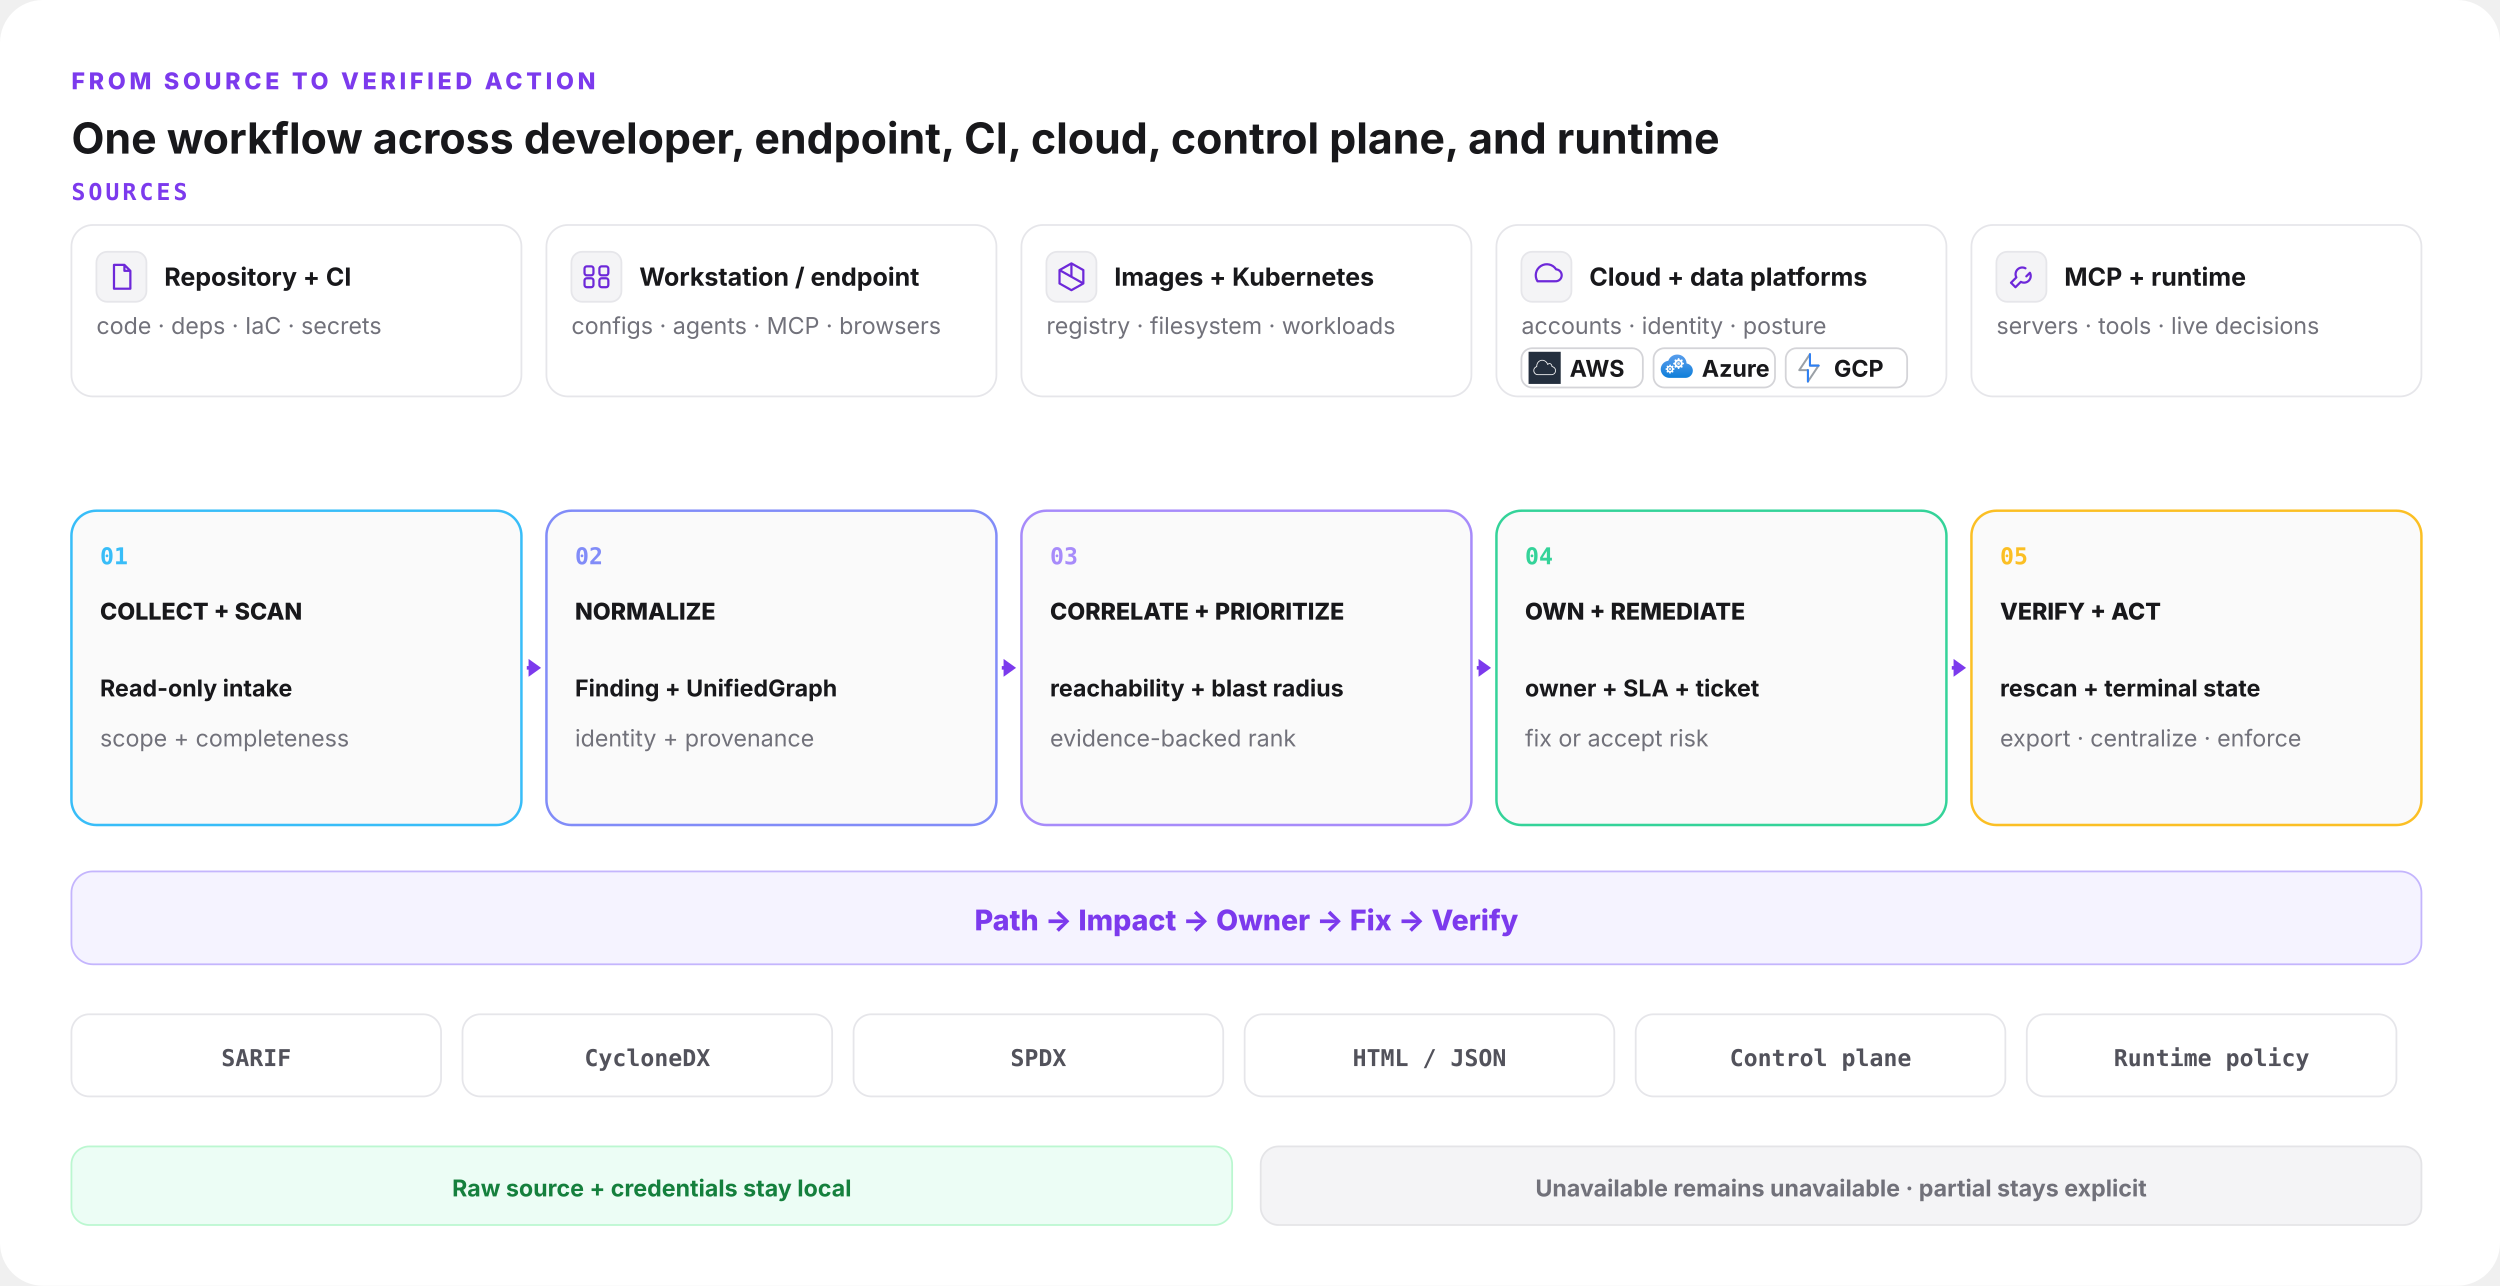
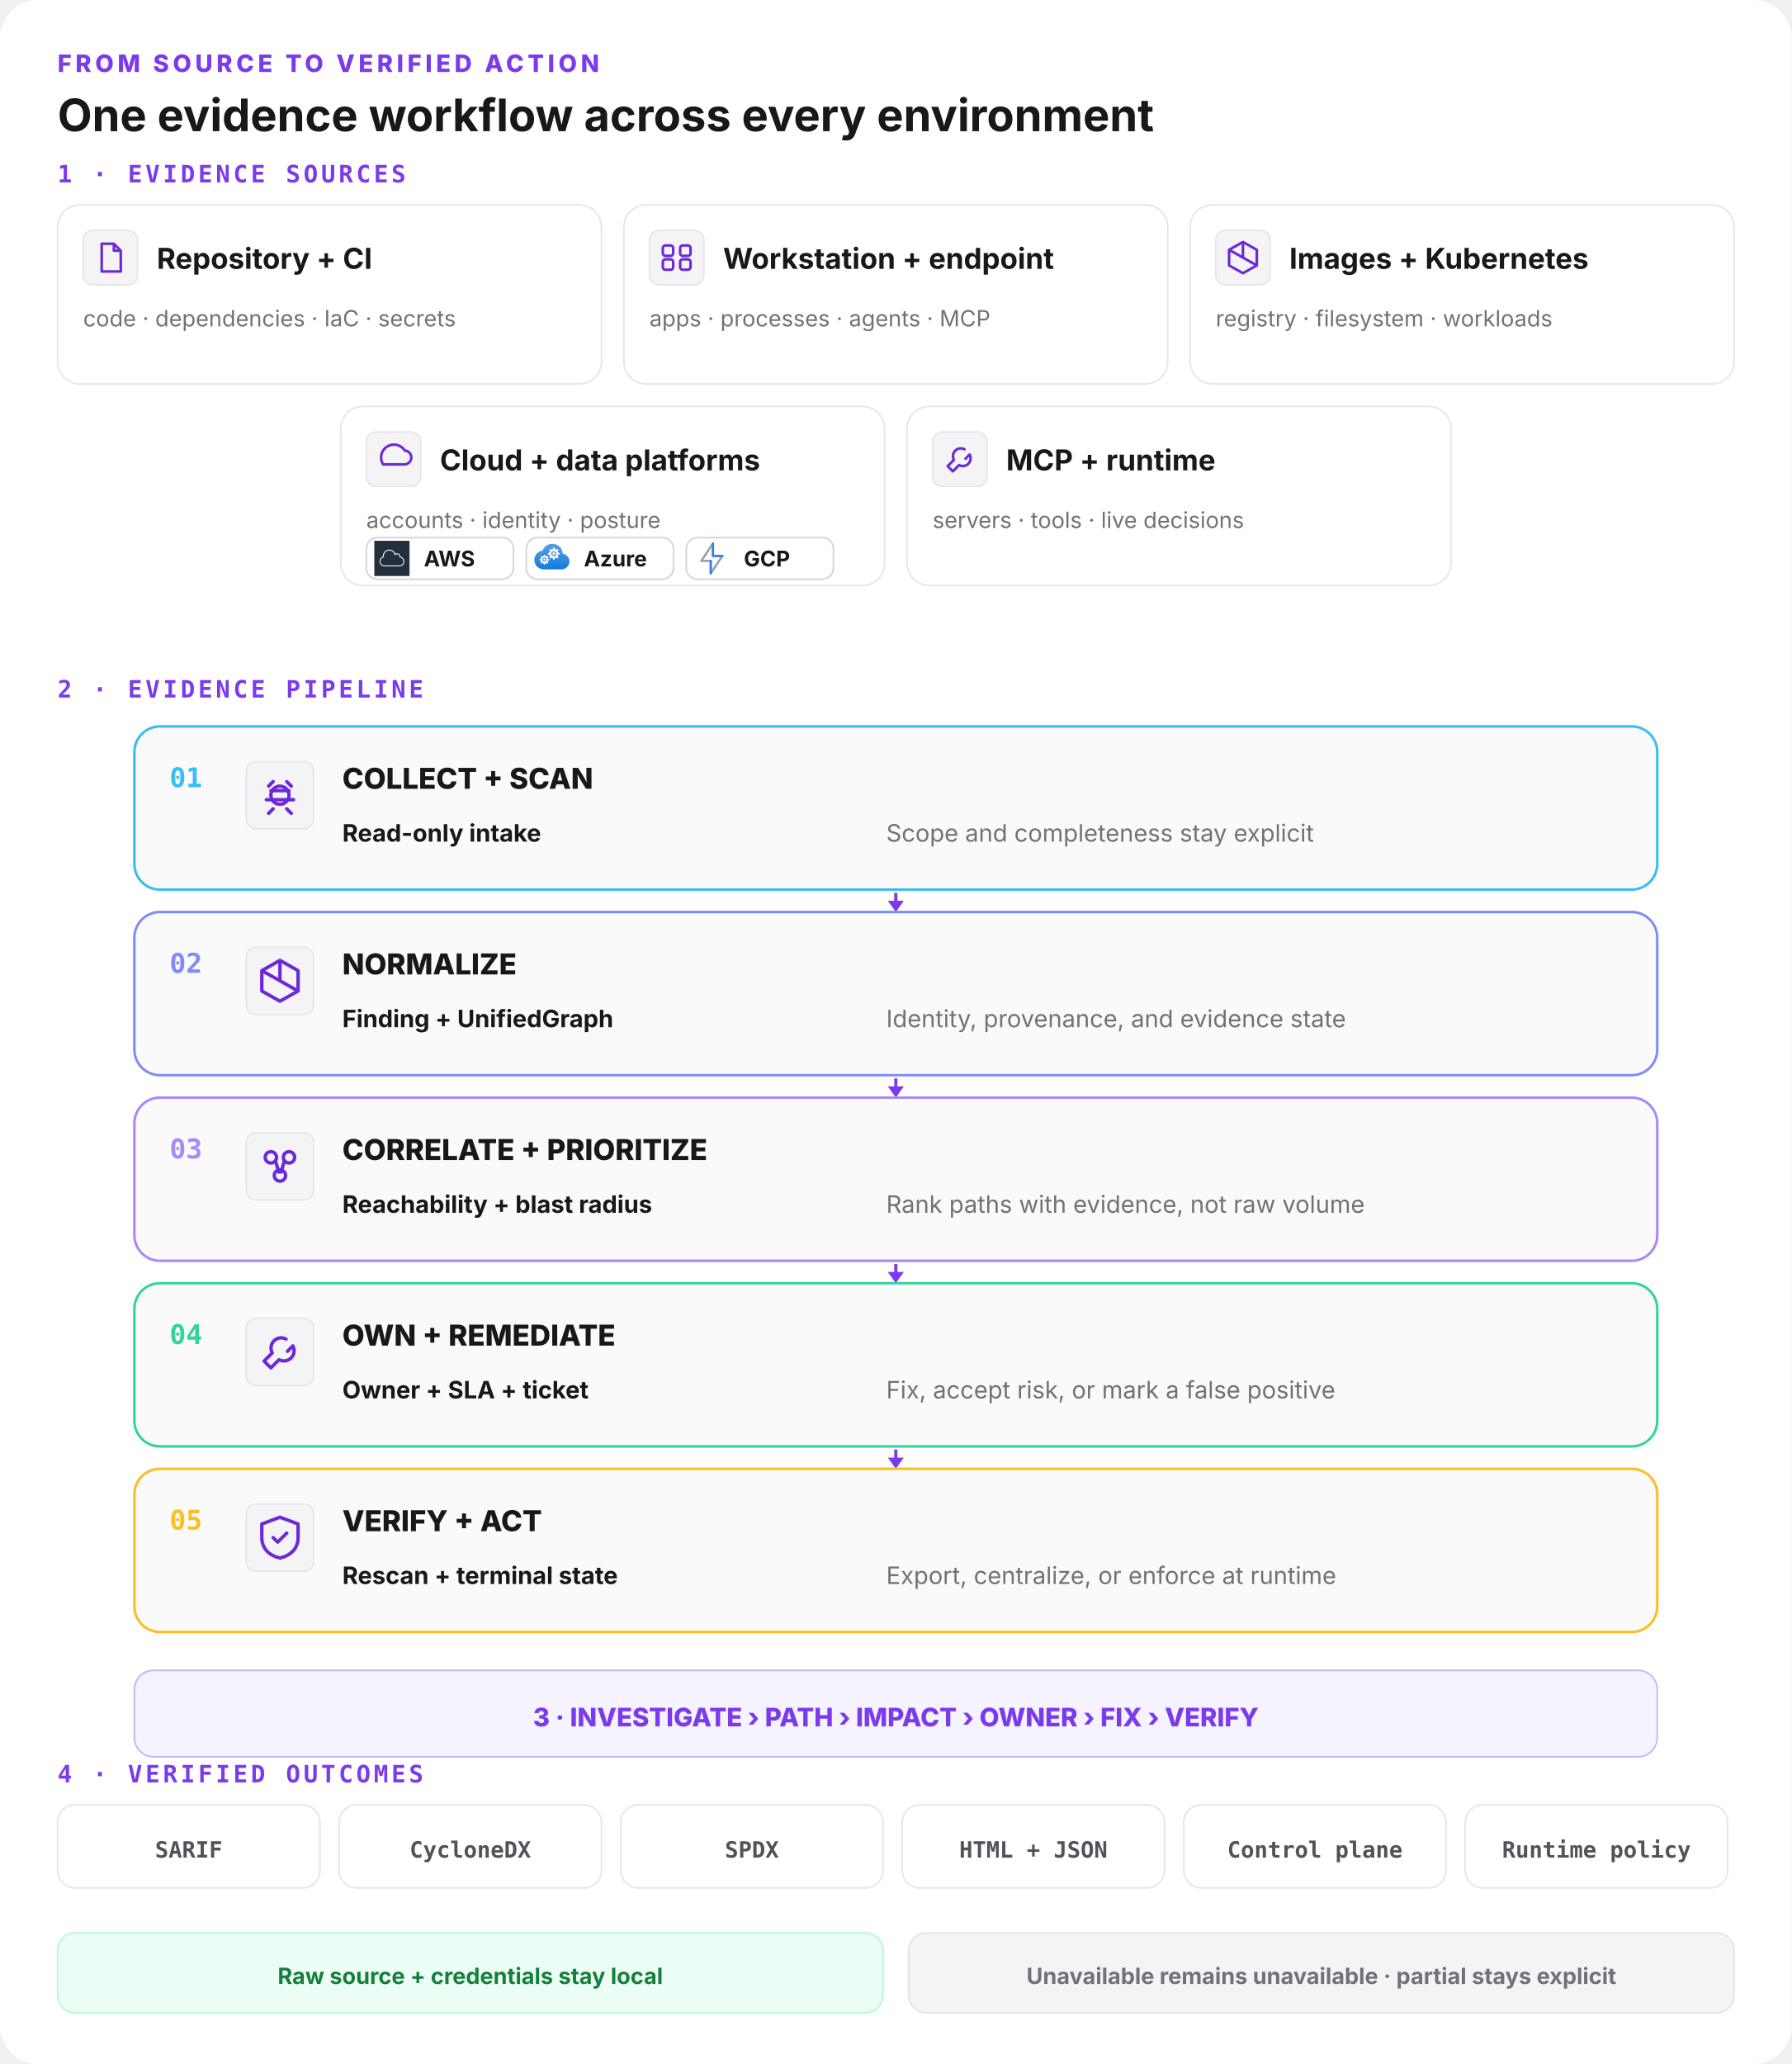
- <svg xmlns="http://www.w3.org/2000/svg" width="1400" height="720" viewBox="0 0 1400 720" fill="none">
-   <rect width="1400" height="720" rx="24" fill="#ffffff" />
-   <text x="40" y="50" font-family="Inter,system-ui,sans-serif" font-size="13" font-weight="800" letter-spacing="0.16em" fill="#7c3aed">FROM SOURCE TO VERIFIED ACTION</text>
-   <text x="40" y="86" font-family="Inter,system-ui,sans-serif" font-size="24" font-weight="750" fill="#18181b">One workflow across developer, endpoint, CI, cloud, control plane, and runtime</text>
-   <text x="40" y="112" font-family="ui-monospace,monospace" font-size="13" font-weight="800" letter-spacing="0.13em" fill="#7c3aed">SOURCES</text>
-   <rect x="40" y="126" width="252" height="96" rx="12" fill="#ffffff" stroke="#e6e6ea" />
-   <rect x="54" y="141" width="28" height="28" rx="6" fill="#f4f4f6" stroke="#e6e6ea" />
-   <g transform="translate(58,145) scale(0.8333333)" fill="none" stroke="#6d28d9" stroke-width="1.5" stroke-linecap="round" stroke-linejoin="round">
+ <svg xmlns="http://www.w3.org/2000/svg" width="1120" height="1290" viewBox="0 0 1120 1290" fill="none">
+   <rect width="1120" height="1290" rx="24" fill="#ffffff" />
+   <text x="36" y="45" font-family="Inter,system-ui,sans-serif" font-size="15" font-weight="800" letter-spacing="0.16em" fill="#7c3aed">FROM SOURCE TO VERIFIED ACTION</text>
+   <text x="36" y="82" font-family="Inter,system-ui,sans-serif" font-size="28" font-weight="750" fill="#18181b">One evidence workflow across every environment</text>
+   <text x="36" y="114" font-family="ui-monospace,monospace" font-size="15" font-weight="800" letter-spacing="0.13em" fill="#7c3aed">1 · EVIDENCE SOURCES</text>
+   <rect x="36.0" y="128" width="340" height="112" rx="14" fill="#ffffff" stroke="#e6e6ea" />
+   <rect x="52.0" y="144" width="34" height="34" rx="6" fill="#f4f4f6" stroke="#e6e6ea" />
+   <g transform="translate(56.0,148) scale(1.083333)" fill="none" stroke="#6d28d9" stroke-width="1.5" stroke-linecap="round" stroke-linejoin="round">
    <path d="M7 4h7l4 4v12H7z M14 4v4h4" />
  </g>
-   <text x="92" y="160" font-family="Inter,system-ui,sans-serif" font-size="14" font-weight="750" fill="#18181b">Repository + CI</text>
-   <text x="54" y="187" font-family="Inter,system-ui,sans-serif" font-size="13" fill="#71717a">code · deps · IaC · secrets</text>
-   <rect x="306" y="126" width="252" height="96" rx="12" fill="#ffffff" stroke="#e6e6ea" />
-   <rect x="320" y="141" width="28" height="28" rx="6" fill="#f4f4f6" stroke="#e6e6ea" />
-   <g transform="translate(324,145) scale(0.8333333)" fill="none" stroke="#6d28d9" stroke-width="1.5" stroke-linecap="round" stroke-linejoin="round">
+   <text x="98.0" y="168" font-family="Inter,system-ui,sans-serif" font-size="18" font-weight="750" fill="#18181b">Repository + CI</text>
+   <text x="52.0" y="204" font-family="Inter,system-ui,sans-serif" font-size="14" fill="#71717a">code · dependencies · IaC · secrets</text>
+   <rect x="390.0" y="128" width="340" height="112" rx="14" fill="#ffffff" stroke="#e6e6ea" />
+   <rect x="406.0" y="144" width="34" height="34" rx="6" fill="#f4f4f6" stroke="#e6e6ea" />
+   <g transform="translate(410.0,148) scale(1.083333)" fill="none" stroke="#6d28d9" stroke-width="1.5" stroke-linecap="round" stroke-linejoin="round">
    <rect x="4" y="5" width="6" height="6" rx="1.5" />
    <rect x="14" y="5" width="6" height="6" rx="1.5" />
    <rect x="4" y="13" width="6" height="6" rx="1.5" />
    <rect x="14" y="13" width="6" height="6" rx="1.5" />
  </g>
-   <text x="358" y="160" font-family="Inter,system-ui,sans-serif" font-size="14" font-weight="750" fill="#18181b">Workstation / endpoint</text>
-   <text x="320" y="187" font-family="Inter,system-ui,sans-serif" font-size="13" fill="#71717a">configs · agents · MCP · browsers</text>
-   <rect x="572" y="126" width="252" height="96" rx="12" fill="#ffffff" stroke="#e6e6ea" />
-   <rect x="586" y="141" width="28" height="28" rx="6" fill="#f4f4f6" stroke="#e6e6ea" />
-   <g transform="translate(590,145) scale(0.8333333)" fill="none" stroke="#6d28d9" stroke-width="1.5" stroke-linecap="round" stroke-linejoin="round">
+   <text x="452.0" y="168" font-family="Inter,system-ui,sans-serif" font-size="18" font-weight="750" fill="#18181b">Workstation + endpoint</text>
+   <text x="406.0" y="204" font-family="Inter,system-ui,sans-serif" font-size="14" fill="#71717a">apps · processes · agents · MCP</text>
+   <rect x="744.0" y="128" width="340" height="112" rx="14" fill="#ffffff" stroke="#e6e6ea" />
+   <rect x="760.0" y="144" width="34" height="34" rx="6" fill="#f4f4f6" stroke="#e6e6ea" />
+   <g transform="translate(764.0,148) scale(1.083333)" fill="none" stroke="#6d28d9" stroke-width="1.5" stroke-linecap="round" stroke-linejoin="round">
    <path d="M12 3l8 4.5v9L12 21l-8-4.5v-9z M12 3v9 M4 7.5l16 9" />
  </g>
-   <text x="624" y="160" font-family="Inter,system-ui,sans-serif" font-size="14" font-weight="750" fill="#18181b">Images + Kubernetes</text>
-   <text x="586" y="187" font-family="Inter,system-ui,sans-serif" font-size="13" fill="#71717a">registry · filesystem · workloads</text>
-   <rect x="838" y="126" width="252" height="96" rx="12" fill="#ffffff" stroke="#e6e6ea" />
-   <rect x="852" y="141" width="28" height="28" rx="6" fill="#f4f4f6" stroke="#e6e6ea" />
-   <g transform="translate(856,145) scale(0.8333333)" fill="none" stroke="#6d28d9" stroke-width="1.5" stroke-linecap="round" stroke-linejoin="round">
+   <text x="806.0" y="168" font-family="Inter,system-ui,sans-serif" font-size="18" font-weight="750" fill="#18181b">Images + Kubernetes</text>
+   <text x="760.0" y="204" font-family="Inter,system-ui,sans-serif" font-size="14" fill="#71717a">registry · filesystem · workloads</text>
+   <rect x="213.0" y="254" width="340" height="112" rx="14" fill="#ffffff" stroke="#e6e6ea" />
+   <rect x="229.0" y="270" width="34" height="34" rx="6" fill="#f4f4f6" stroke="#e6e6ea" />
+   <g transform="translate(233.0,274) scale(1.083333)" fill="none" stroke="#6d28d9" stroke-width="1.5" stroke-linecap="round" stroke-linejoin="round">
    <path d="M6 15h12a4 4 0 0 0 .5-8A6 6 0 0 0 6 15z" />
  </g>
-   <text x="890" y="160" font-family="Inter,system-ui,sans-serif" font-size="14" font-weight="750" fill="#18181b">Cloud + data platforms</text>
-   <text x="852" y="187" font-family="Inter,system-ui,sans-serif" font-size="13" fill="#71717a">accounts · identity · posture</text>
-   <rect x="852" y="195" width="68" height="22" rx="6" fill="#ffffff" stroke="#d4d4d8" />
-   <g transform="translate(856,197) scale(0.45)">
+   <text x="275.0" y="294" font-family="Inter,system-ui,sans-serif" font-size="18" font-weight="750" fill="#18181b">Cloud + data platforms</text>
+   <text x="229.0" y="330" font-family="Inter,system-ui,sans-serif" font-size="14" fill="#71717a">accounts · identity · posture</text>
+   <rect x="229.0" y="336" width="92" height="26" rx="7" fill="#ffffff" stroke="#d4d4d8" />
+   <g transform="translate(234.0,338) scale(0.55)">
    <g stroke="none" stroke-width="1" fill="none" fill-rule="evenodd">
      <rect fill="#242F3E" x="0" y="0" width="40" height="40" />
      <path d="M28.993,27.995 L11.487,27.976 C9.121,27.974 7.154,26.129 7.012,23.775 C7.004,23.652 7,23.526 7,23.397 C7,20.299 9.091,19.287 10.337,18.959 C10.577,18.896 10.735,18.666 10.707,18.419 C10.676,18.149 10.659,17.875 10.659,17.596 C10.659,15.132 12.308,12.482 14.415,11.563 C15.359,11.15 16.232,10.986 17.023,10.986 C19.276,10.986 20.867,12.315 21.561,13.033 C22.329,13.826 22.927,14.838 23.34,16.042 C23.4,16.219 23.555,16.347 23.74,16.374 C23.918,16.401 24.109,16.323 24.219,16.171 C24.807,15.35 25.766,14.982 26.659,15.239 C27.782,15.56 28.516,16.727 28.62,18.307 C28.578,18.576 28.759,18.829 29.027,18.877 C30.222,19.089 33,19.957 33,23.44 C33,27.589 29.114,27.982 28.993,27.995 M29.594,17.974 C29.379,16.067 28.4,14.696 26.934,14.278 C25.899,13.982 24.811,14.245 23.989,14.95 C23.553,13.936 22.979,13.06 22.28,12.338 C20.023,10.005 16.933,9.372 14.014,10.646 C11.531,11.73 9.659,14.718 9.659,17.596 C9.659,17.77 9.665,17.943 9.676,18.114 C8.319,18.573 6,19.875 6,23.397 C6,23.549 6.004,23.696 6.014,23.838 C6.188,26.716 8.593,28.973 11.486,28.976 L29.034,28.993 C29.084,28.989 34,28.519 34,23.44 C34,19.502 31.003,18.314 29.594,17.974" fill="#FFFFFF" />
    </g>
  </g>
-   <text x="879" y="211" font-family="Inter,system-ui,sans-serif" font-size="13" font-weight="700" fill="#18181b">AWS</text>
-   <rect x="926" y="195" width="68" height="22" rx="6" fill="#ffffff" stroke="#d4d4d8" />
-   <g transform="translate(930,197) scale(1.0)">
+   <text x="265.0" y="354" font-family="Inter,system-ui,sans-serif" font-size="13.5" font-weight="700" fill="#18181b">AWS</text>
+   <rect x="329.0" y="336" width="92" height="26" rx="7" fill="#ffffff" stroke="#d4d4d8" />
+   <g transform="translate(334.0,338) scale(1.222222)">
    <defs>
      <linearGradient id="wf-light-1-azure-cloud-gradient" x1="8.99" y1="16.61" x2="8.99" y2="-1.27" gradientUnits="userSpaceOnUse">
        <stop offset="0" stop-color="#0078d4" />
        <stop offset="0.16" stop-color="#1380da" />
        <stop offset="0.53" stop-color="#3c91e5" />
        <stop offset="0.82" stop-color="#559cec" />
        <stop offset="1" stop-color="#5ea0ef" />
      </linearGradient>
    </defs>
    <path d="M18,10.55a4.11,4.11,0,0,0-3.51-4,5.14,5.14,0,0,0-5.25-5,5.26,5.26,0,0,0-5,3.47A4.87,4.87,0,0,0,0,9.82a4.94,4.94,0,0,0,5.07,4.8l.44,0h8.21a1.46,1.46,0,0,0,.22,0A4.13,4.13,0,0,0,18,10.55Z" fill="url(#wf-light-1-azure-cloud-gradient)" />
    <circle cx="5.24" cy="9.65" r="0.71" fill="#e3e3e3" />
    <path d="M7.74,9.92V9.35l-.08,0-.61-.2-.16-.39.31-.66-.4-.4-.08,0L6.15,8l-.39-.16-.25-.69H4.94l0,.08-.2.61L4.32,8l-.65-.31-.4.4,0,.08.29.57-.16.39-.7.25V10l.08,0,.61.2.16.39-.31.66.4.4.08,0,.57-.29.39.16.25.69h.57l0-.08.2-.61.39-.16.66.31.4-.4,0-.08-.29-.57.16-.39Zm-2.5.83a1.1,1.1,0,1,1,1.1-1.1A1.09,1.09,0,0,1,5.24,10.75Z" fill="#fff" />
    <circle cx="10" cy="6.59" r="0.84" fill="#e3e3e3" />
    <path d="M13,6.91V6.23l-.09,0L12.17,6,12,5.49l.37-.8-.48-.48-.09,0-.69.35-.46-.19-.3-.83H9.64l0,.1-.24.73-.47.19-.78-.37-.48.48.05.09L8,5.5,7.84,6,7,6.27V7l.1,0,.73.24L8,7.69l-.37.8L8.13,9l.1-.05.68-.35.47.19.3.83h.68l0-.1.24-.73.47-.19.79.37.48-.48-.05-.09L12,7.68l.19-.47Zm-3,1a1.32,1.32,0,1,1,1.32-1.32A1.31,1.31,0,0,1,10,7.91Z" fill="#fff" />
  </g>
-   <text x="953" y="211" font-family="Inter,system-ui,sans-serif" font-size="13" font-weight="700" fill="#18181b">Azure</text>
-   <rect x="1000" y="195" width="68" height="22" rx="6" fill="#ffffff" stroke="#d4d4d8" />
-   <g transform="translate(1004,197) scale(0.03515625)">
+   <text x="365.0" y="354" font-family="Inter,system-ui,sans-serif" font-size="13.5" font-weight="700" fill="#18181b">Azure</text>
+   <rect x="429.0" y="336" width="92" height="26" rx="7" fill="#ffffff" stroke="#d4d4d8" />
+   <g transform="translate(434.0,338) scale(0.04296875)">
    <rect width="512" height="512" fill="none" />
    <path d="M239.85,490c-1.54,0-3.11-.22-4.64-.69-6.73-2.04-11.33-8.25-11.33-15.28v-165.79h-121.9c-5.9,0-11.31-3.25-14.09-8.45-2.78-5.2-2.46-11.51.82-16.41L258.96,29.09c3.91-5.84,11.19-8.44,17.92-6.4s11.33,8.25,11.33,15.28v165.78h121.82c5.9,0,11.31,3.25,14.09,8.45s2.46,11.51-.81,16.41l-170.18,254.3c-3.02,4.51-8.05,7.09-13.28,7.09ZM131.89,276.29h107.96c8.82,0,15.97,7.15,15.97,15.97v129.17l124.3-185.74h-107.89c-8.82,0-15.97-7.15-15.97-15.97V90.54l-124.37,185.75h0Z" fill="#9aa0a6" />
    <path d="M418.56,235.7h-146.33c-8.82,0-15.97-7.15-15.97-15.97V33.12c1.4-2.09,3.01-5.12,5.69-7.37,2.52-2.11,6.13-3.74,10.28-3.74,8.82,0,15.97,7.15,15.97,15.97v165.78h121.82c8.82,0,15.97,7.15,15.97,15.97,0,5.33-2.4,8.46-4.12,10.98-1.46,2.14-2.34,3.52-3.33,4.99h.02Z" fill="#2b80f8" />
    <path d="M239.85,490c-8.82,0-15.97-7.15-15.97-15.97v-197.73h15.97c8.82,0,15.97,7.15,15.97,15.97v186.61c-1.75,2.7-3.28,5.33-5.49,7.2-2.73,2.31-6.21,3.92-10.49,3.92h.01Z" fill="#2b80f8" />
  </g>
-   <text x="1027" y="211" font-family="Inter,system-ui,sans-serif" font-size="13" font-weight="700" fill="#18181b">GCP</text>
-   <rect x="1104" y="126" width="252" height="96" rx="12" fill="#ffffff" stroke="#e6e6ea" />
-   <rect x="1118" y="141" width="28" height="28" rx="6" fill="#f4f4f6" stroke="#e6e6ea" />
-   <g transform="translate(1122,145) scale(0.8333333)" fill="none" stroke="#6d28d9" stroke-width="1.5" stroke-linecap="round" stroke-linejoin="round">
+   <text x="465.0" y="354" font-family="Inter,system-ui,sans-serif" font-size="13.5" font-weight="700" fill="#18181b">GCP</text>
+   <rect x="567.0" y="254" width="340" height="112" rx="14" fill="#ffffff" stroke="#e6e6ea" />
+   <rect x="583.0" y="270" width="34" height="34" rx="6" fill="#f4f4f6" stroke="#e6e6ea" />
+   <g transform="translate(587.0,274) scale(1.083333)" fill="none" stroke="#6d28d9" stroke-width="1.5" stroke-linecap="round" stroke-linejoin="round">
    <path d="M14.7 6.3a4.5 4.5 0 0 0-6.1 6.1L5 16l3 3 3.6-3.6a4.5 4.5 0 0 0 6.1-6.1l-2.4 2.4" />
  </g>
-   <text x="1156" y="160" font-family="Inter,system-ui,sans-serif" font-size="14" font-weight="750" fill="#18181b">MCP + runtime</text>
-   <text x="1118" y="187" font-family="Inter,system-ui,sans-serif" font-size="13" fill="#71717a">servers · tools · live decisions</text>
-   <rect x="40" y="286" width="252" height="176" rx="14" fill="#fafafa" stroke="#38bdf8" stroke-width="1.4" />
-   <text x="56" y="316" font-family="ui-monospace,monospace" font-size="13" font-weight="800" fill="#38bdf8">01</text>
-   <text x="56" y="347" font-family="Inter,system-ui,sans-serif" font-size="13" font-weight="800" fill="#18181b">COLLECT + SCAN</text>
-   <text x="56" y="390" font-family="Inter,system-ui,sans-serif" font-size="13" font-weight="650" fill="#18181b">Read-only intake</text>
-   <text x="56" y="418" font-family="Inter,system-ui,sans-serif" font-size="13" fill="#71717a">scope + completeness</text>
-   <line x1="295" y1="374" x2="298" y2="374" stroke="#7c3aed" stroke-width="2" />
-   <polygon points="303,374 296,369 296,379" fill="#7c3aed" />
-   <rect x="306" y="286" width="252" height="176" rx="14" fill="#fafafa" stroke="#818cf8" stroke-width="1.4" />
-   <text x="322" y="316" font-family="ui-monospace,monospace" font-size="13" font-weight="800" fill="#818cf8">02</text>
-   <text x="322" y="347" font-family="Inter,system-ui,sans-serif" font-size="13" font-weight="800" fill="#18181b">NORMALIZE</text>
-   <text x="322" y="390" font-family="Inter,system-ui,sans-serif" font-size="13" font-weight="650" fill="#18181b">Finding + UnifiedGraph</text>
-   <text x="322" y="418" font-family="Inter,system-ui,sans-serif" font-size="13" fill="#71717a">identity + provenance</text>
-   <line x1="561" y1="374" x2="564" y2="374" stroke="#7c3aed" stroke-width="2" />
-   <polygon points="569,374 562,369 562,379" fill="#7c3aed" />
-   <rect x="572" y="286" width="252" height="176" rx="14" fill="#fafafa" stroke="#a78bfa" stroke-width="1.4" />
-   <text x="588" y="316" font-family="ui-monospace,monospace" font-size="13" font-weight="800" fill="#a78bfa">03</text>
-   <text x="588" y="347" font-family="Inter,system-ui,sans-serif" font-size="13" font-weight="800" fill="#18181b">CORRELATE + PRIORITIZE</text>
-   <text x="588" y="390" font-family="Inter,system-ui,sans-serif" font-size="13" font-weight="650" fill="#18181b">reachability + blast radius</text>
-   <text x="588" y="418" font-family="Inter,system-ui,sans-serif" font-size="13" fill="#71717a">evidence-backed rank</text>
-   <line x1="827" y1="374" x2="830" y2="374" stroke="#7c3aed" stroke-width="2" />
-   <polygon points="835,374 828,369 828,379" fill="#7c3aed" />
-   <rect x="838" y="286" width="252" height="176" rx="14" fill="#fafafa" stroke="#34d399" stroke-width="1.4" />
-   <text x="854" y="316" font-family="ui-monospace,monospace" font-size="13" font-weight="800" fill="#34d399">04</text>
-   <text x="854" y="347" font-family="Inter,system-ui,sans-serif" font-size="13" font-weight="800" fill="#18181b">OWN + REMEDIATE</text>
-   <text x="854" y="390" font-family="Inter,system-ui,sans-serif" font-size="13" font-weight="650" fill="#18181b">owner + SLA + ticket</text>
-   <text x="854" y="418" font-family="Inter,system-ui,sans-serif" font-size="13" fill="#71717a">fix or accept risk</text>
-   <line x1="1093" y1="374" x2="1096" y2="374" stroke="#7c3aed" stroke-width="2" />
-   <polygon points="1101,374 1094,369 1094,379" fill="#7c3aed" />
-   <rect x="1104" y="286" width="252" height="176" rx="14" fill="#fafafa" stroke="#fbbf24" stroke-width="1.4" />
-   <text x="1120" y="316" font-family="ui-monospace,monospace" font-size="13" font-weight="800" fill="#fbbf24">05</text>
-   <text x="1120" y="347" font-family="Inter,system-ui,sans-serif" font-size="13" font-weight="800" fill="#18181b">VERIFY + ACT</text>
-   <text x="1120" y="390" font-family="Inter,system-ui,sans-serif" font-size="13" font-weight="650" fill="#18181b">rescan + terminal state</text>
-   <text x="1120" y="418" font-family="Inter,system-ui,sans-serif" font-size="13" fill="#71717a">export · centralize · enforce</text>
-   <rect x="40" y="488" width="1316" height="52" rx="12" fill="#f5f3ff" stroke="#c4b5fd" />
-   <text x="698" y="521" text-anchor="middle" font-family="Inter,system-ui,sans-serif" font-size="16" font-weight="800" fill="#7c3aed">Path -&gt; Impact -&gt; Owner -&gt; Fix -&gt; Verify</text>
-   <rect x="40" y="568" width="207" height="46" rx="10" fill="#ffffff" stroke="#e6e6ea" />
-   <text x="143.5" y="597" text-anchor="middle" font-family="ui-monospace,monospace" font-size="13" font-weight="750" fill="#52525b">SARIF</text>
-   <rect x="259" y="568" width="207" height="46" rx="10" fill="#ffffff" stroke="#e6e6ea" />
-   <text x="362.5" y="597" text-anchor="middle" font-family="ui-monospace,monospace" font-size="13" font-weight="750" fill="#52525b">CycloneDX</text>
-   <rect x="478" y="568" width="207" height="46" rx="10" fill="#ffffff" stroke="#e6e6ea" />
-   <text x="581.5" y="597" text-anchor="middle" font-family="ui-monospace,monospace" font-size="13" font-weight="750" fill="#52525b">SPDX</text>
-   <rect x="697" y="568" width="207" height="46" rx="10" fill="#ffffff" stroke="#e6e6ea" />
-   <text x="800.5" y="597" text-anchor="middle" font-family="ui-monospace,monospace" font-size="13" font-weight="750" fill="#52525b">HTML / JSON</text>
-   <rect x="916" y="568" width="207" height="46" rx="10" fill="#ffffff" stroke="#e6e6ea" />
-   <text x="1019.5" y="597" text-anchor="middle" font-family="ui-monospace,monospace" font-size="13" font-weight="750" fill="#52525b">Control plane</text>
-   <rect x="1135" y="568" width="207" height="46" rx="10" fill="#ffffff" stroke="#e6e6ea" />
-   <text x="1238.5" y="597" text-anchor="middle" font-family="ui-monospace,monospace" font-size="13" font-weight="750" fill="#52525b">Runtime policy</text>
-   <rect x="40" y="642" width="650" height="44" rx="10" fill="#ecfdf5" stroke="#bbf7d0" />
-   <text x="365" y="670" text-anchor="middle" font-family="Inter,system-ui,sans-serif" font-size="13" font-weight="700" fill="#15803d">Raw source + credentials stay local</text>
-   <rect x="706" y="642" width="650" height="44" rx="10" fill="#f4f4f6" stroke="#e4e4e7" />
-   <text x="1031" y="670" text-anchor="middle" font-family="Inter,system-ui,sans-serif" font-size="13" font-weight="700" fill="#71717a">Unavailable remains unavailable · partial stays explicit</text>
+   <text x="629.0" y="294" font-family="Inter,system-ui,sans-serif" font-size="18" font-weight="750" fill="#18181b">MCP + runtime</text>
+   <text x="583.0" y="330" font-family="Inter,system-ui,sans-serif" font-size="14" fill="#71717a">servers · tools · live decisions</text>
+   <text x="36" y="436" font-family="ui-monospace,monospace" font-size="15" font-weight="800" letter-spacing="0.13em" fill="#7c3aed">2 · EVIDENCE PIPELINE</text>
+   <rect x="84" y="454" width="952" height="102" rx="16" fill="#fafafa" stroke="#38bdf8" stroke-width="1.6" />
+   <text x="106" y="492" font-family="ui-monospace,monospace" font-size="17" font-weight="800" fill="#38bdf8">01</text>
+   <rect x="154" y="476" width="42" height="42" rx="6" fill="#f4f4f6" stroke="#e6e6ea" />
+   <g transform="translate(158,480) scale(1.416667)" fill="none" stroke="#6d28d9" stroke-width="1.5" stroke-linecap="round" stroke-linejoin="round">
+     <path d="M8 10h8M6 14h12M9 6l-2 2M15 6l2 2M9 18l-2 2M15 18l2 2" />
+     <circle cx="12" cy="12" r="4" />
+   </g>
+   <text x="214" y="493" font-family="Inter,system-ui,sans-serif" font-size="18" font-weight="800" fill="#18181b">COLLECT + SCAN</text>
+   <text x="214" y="526" font-family="Inter,system-ui,sans-serif" font-size="15" font-weight="700" fill="#18181b">Read-only intake</text>
+   <text x="554" y="526" font-family="Inter,system-ui,sans-serif" font-size="15" fill="#71717a">Scope and completeness stay explicit</text>
+   <line x1="560.0" y1="558" x2="560.0" y2="565" stroke="#7c3aed" stroke-width="2" />
+   <polygon points="560.0,570 555.0,563 565.0,563" fill="#7c3aed" />
+   <rect x="84" y="570" width="952" height="102" rx="16" fill="#fafafa" stroke="#818cf8" stroke-width="1.6" />
+   <text x="106" y="608" font-family="ui-monospace,monospace" font-size="17" font-weight="800" fill="#818cf8">02</text>
+   <rect x="154" y="592" width="42" height="42" rx="6" fill="#f4f4f6" stroke="#e6e6ea" />
+   <g transform="translate(158,596) scale(1.416667)" fill="none" stroke="#6d28d9" stroke-width="1.5" stroke-linecap="round" stroke-linejoin="round">
+     <path d="M12 3l8 4.5v9L12 21l-8-4.5v-9z M12 3v9 M4 7.5l16 9" />
+   </g>
+   <text x="214" y="609" font-family="Inter,system-ui,sans-serif" font-size="18" font-weight="800" fill="#18181b">NORMALIZE</text>
+   <text x="214" y="642" font-family="Inter,system-ui,sans-serif" font-size="15" font-weight="700" fill="#18181b">Finding + UnifiedGraph</text>
+   <text x="554" y="642" font-family="Inter,system-ui,sans-serif" font-size="15" fill="#71717a">Identity, provenance, and evidence state</text>
+   <line x1="560.0" y1="674" x2="560.0" y2="681" stroke="#7c3aed" stroke-width="2" />
+   <polygon points="560.0,686 555.0,679 565.0,679" fill="#7c3aed" />
+   <rect x="84" y="686" width="952" height="102" rx="16" fill="#fafafa" stroke="#a78bfa" stroke-width="1.6" />
+   <text x="106" y="724" font-family="ui-monospace,monospace" font-size="17" font-weight="800" fill="#a78bfa">03</text>
+   <rect x="154" y="708" width="42" height="42" rx="6" fill="#f4f4f6" stroke="#e6e6ea" />
+   <g transform="translate(158,712) scale(1.416667)" fill="none" stroke="#6d28d9" stroke-width="1.5" stroke-linecap="round" stroke-linejoin="round">
+     <circle cx="8" cy="8" r="2.5" />
+     <circle cx="16" cy="8" r="2.5" />
+     <circle cx="12" cy="16" r="2.5" />
+     <path d="M10 9.5l1.5 5 M14 9.5l-1.5 5" />
+   </g>
+   <text x="214" y="725" font-family="Inter,system-ui,sans-serif" font-size="18" font-weight="800" fill="#18181b">CORRELATE + PRIORITIZE</text>
+   <text x="214" y="758" font-family="Inter,system-ui,sans-serif" font-size="15" font-weight="700" fill="#18181b">Reachability + blast radius</text>
+   <text x="554" y="758" font-family="Inter,system-ui,sans-serif" font-size="15" fill="#71717a">Rank paths with evidence, not raw volume</text>
+   <line x1="560.0" y1="790" x2="560.0" y2="797" stroke="#7c3aed" stroke-width="2" />
+   <polygon points="560.0,802 555.0,795 565.0,795" fill="#7c3aed" />
+   <rect x="84" y="802" width="952" height="102" rx="16" fill="#fafafa" stroke="#34d399" stroke-width="1.6" />
+   <text x="106" y="840" font-family="ui-monospace,monospace" font-size="17" font-weight="800" fill="#34d399">04</text>
+   <rect x="154" y="824" width="42" height="42" rx="6" fill="#f4f4f6" stroke="#e6e6ea" />
+   <g transform="translate(158,828) scale(1.416667)" fill="none" stroke="#6d28d9" stroke-width="1.5" stroke-linecap="round" stroke-linejoin="round">
+     <path d="M14.7 6.3a4.5 4.5 0 0 0-6.1 6.1L5 16l3 3 3.6-3.6a4.5 4.5 0 0 0 6.1-6.1l-2.4 2.4" />
+   </g>
+   <text x="214" y="841" font-family="Inter,system-ui,sans-serif" font-size="18" font-weight="800" fill="#18181b">OWN + REMEDIATE</text>
+   <text x="214" y="874" font-family="Inter,system-ui,sans-serif" font-size="15" font-weight="700" fill="#18181b">Owner + SLA + ticket</text>
+   <text x="554" y="874" font-family="Inter,system-ui,sans-serif" font-size="15" fill="#71717a">Fix, accept risk, or mark a false positive</text>
+   <line x1="560.0" y1="906" x2="560.0" y2="913" stroke="#7c3aed" stroke-width="2" />
+   <polygon points="560.0,918 555.0,911 565.0,911" fill="#7c3aed" />
+   <rect x="84" y="918" width="952" height="102" rx="16" fill="#fafafa" stroke="#fbbf24" stroke-width="1.6" />
+   <text x="106" y="956" font-family="ui-monospace,monospace" font-size="17" font-weight="800" fill="#fbbf24">05</text>
+   <rect x="154" y="940" width="42" height="42" rx="6" fill="#f4f4f6" stroke="#e6e6ea" />
+   <g transform="translate(158,944) scale(1.416667)" fill="none" stroke="#6d28d9" stroke-width="1.5" stroke-linecap="round" stroke-linejoin="round">
+     <path d="M12 3l8 3v6c0 5-3.5 8-8 9-4.5-1-8-4-8-9V6z" />
+     <path d="M9 12l2 2 4-4" />
+   </g>
+   <text x="214" y="957" font-family="Inter,system-ui,sans-serif" font-size="18" font-weight="800" fill="#18181b">VERIFY + ACT</text>
+   <text x="214" y="990" font-family="Inter,system-ui,sans-serif" font-size="15" font-weight="700" fill="#18181b">Rescan + terminal state</text>
+   <text x="554" y="990" font-family="Inter,system-ui,sans-serif" font-size="15" fill="#71717a">Export, centralize, or enforce at runtime</text>
+   <rect x="84" y="1044" width="952" height="54" rx="12" fill="#f5f3ff" stroke="#c4b5fd" />
+   <text x="560.0" y="1079" text-anchor="middle" font-family="Inter,system-ui,sans-serif" font-size="16" font-weight="800" fill="#7c3aed">3 · INVESTIGATE  ›  PATH  ›  IMPACT  ›  OWNER  ›  FIX  ›  VERIFY</text>
+   <text x="36" y="1114" font-family="ui-monospace,monospace" font-size="15" font-weight="800" letter-spacing="0.13em" fill="#7c3aed">4 · VERIFIED OUTCOMES</text>
+   <rect x="36" y="1128" width="164" height="52" rx="11" fill="#ffffff" stroke="#e6e6ea" />
+   <text x="118.0" y="1161" text-anchor="middle" font-family="ui-monospace,monospace" font-size="14" font-weight="750" fill="#52525b">SARIF</text>
+   <rect x="212" y="1128" width="164" height="52" rx="11" fill="#ffffff" stroke="#e6e6ea" />
+   <text x="294.0" y="1161" text-anchor="middle" font-family="ui-monospace,monospace" font-size="14" font-weight="750" fill="#52525b">CycloneDX</text>
+   <rect x="388" y="1128" width="164" height="52" rx="11" fill="#ffffff" stroke="#e6e6ea" />
+   <text x="470.0" y="1161" text-anchor="middle" font-family="ui-monospace,monospace" font-size="14" font-weight="750" fill="#52525b">SPDX</text>
+   <rect x="564" y="1128" width="164" height="52" rx="11" fill="#ffffff" stroke="#e6e6ea" />
+   <text x="646.0" y="1161" text-anchor="middle" font-family="ui-monospace,monospace" font-size="14" font-weight="750" fill="#52525b">HTML + JSON</text>
+   <rect x="740" y="1128" width="164" height="52" rx="11" fill="#ffffff" stroke="#e6e6ea" />
+   <text x="822.0" y="1161" text-anchor="middle" font-family="ui-monospace,monospace" font-size="14" font-weight="750" fill="#52525b">Control plane</text>
+   <rect x="916" y="1128" width="164" height="52" rx="11" fill="#ffffff" stroke="#e6e6ea" />
+   <text x="998.0" y="1161" text-anchor="middle" font-family="ui-monospace,monospace" font-size="14" font-weight="750" fill="#52525b">Runtime policy</text>
+   <rect x="36" y="1208" width="516" height="50" rx="11" fill="#ecfdf5" stroke="#bbf7d0" />
+   <text x="294" y="1240" text-anchor="middle" font-family="Inter,system-ui,sans-serif" font-size="14" font-weight="700" fill="#15803d">Raw source + credentials stay local</text>
+   <rect x="568" y="1208" width="516" height="50" rx="11" fill="#f4f4f6" stroke="#e4e4e7" />
+   <text x="826" y="1240" text-anchor="middle" font-family="Inter,system-ui,sans-serif" font-size="14" font-weight="700" fill="#71717a">Unavailable remains unavailable · partial stays explicit</text>
</svg>
